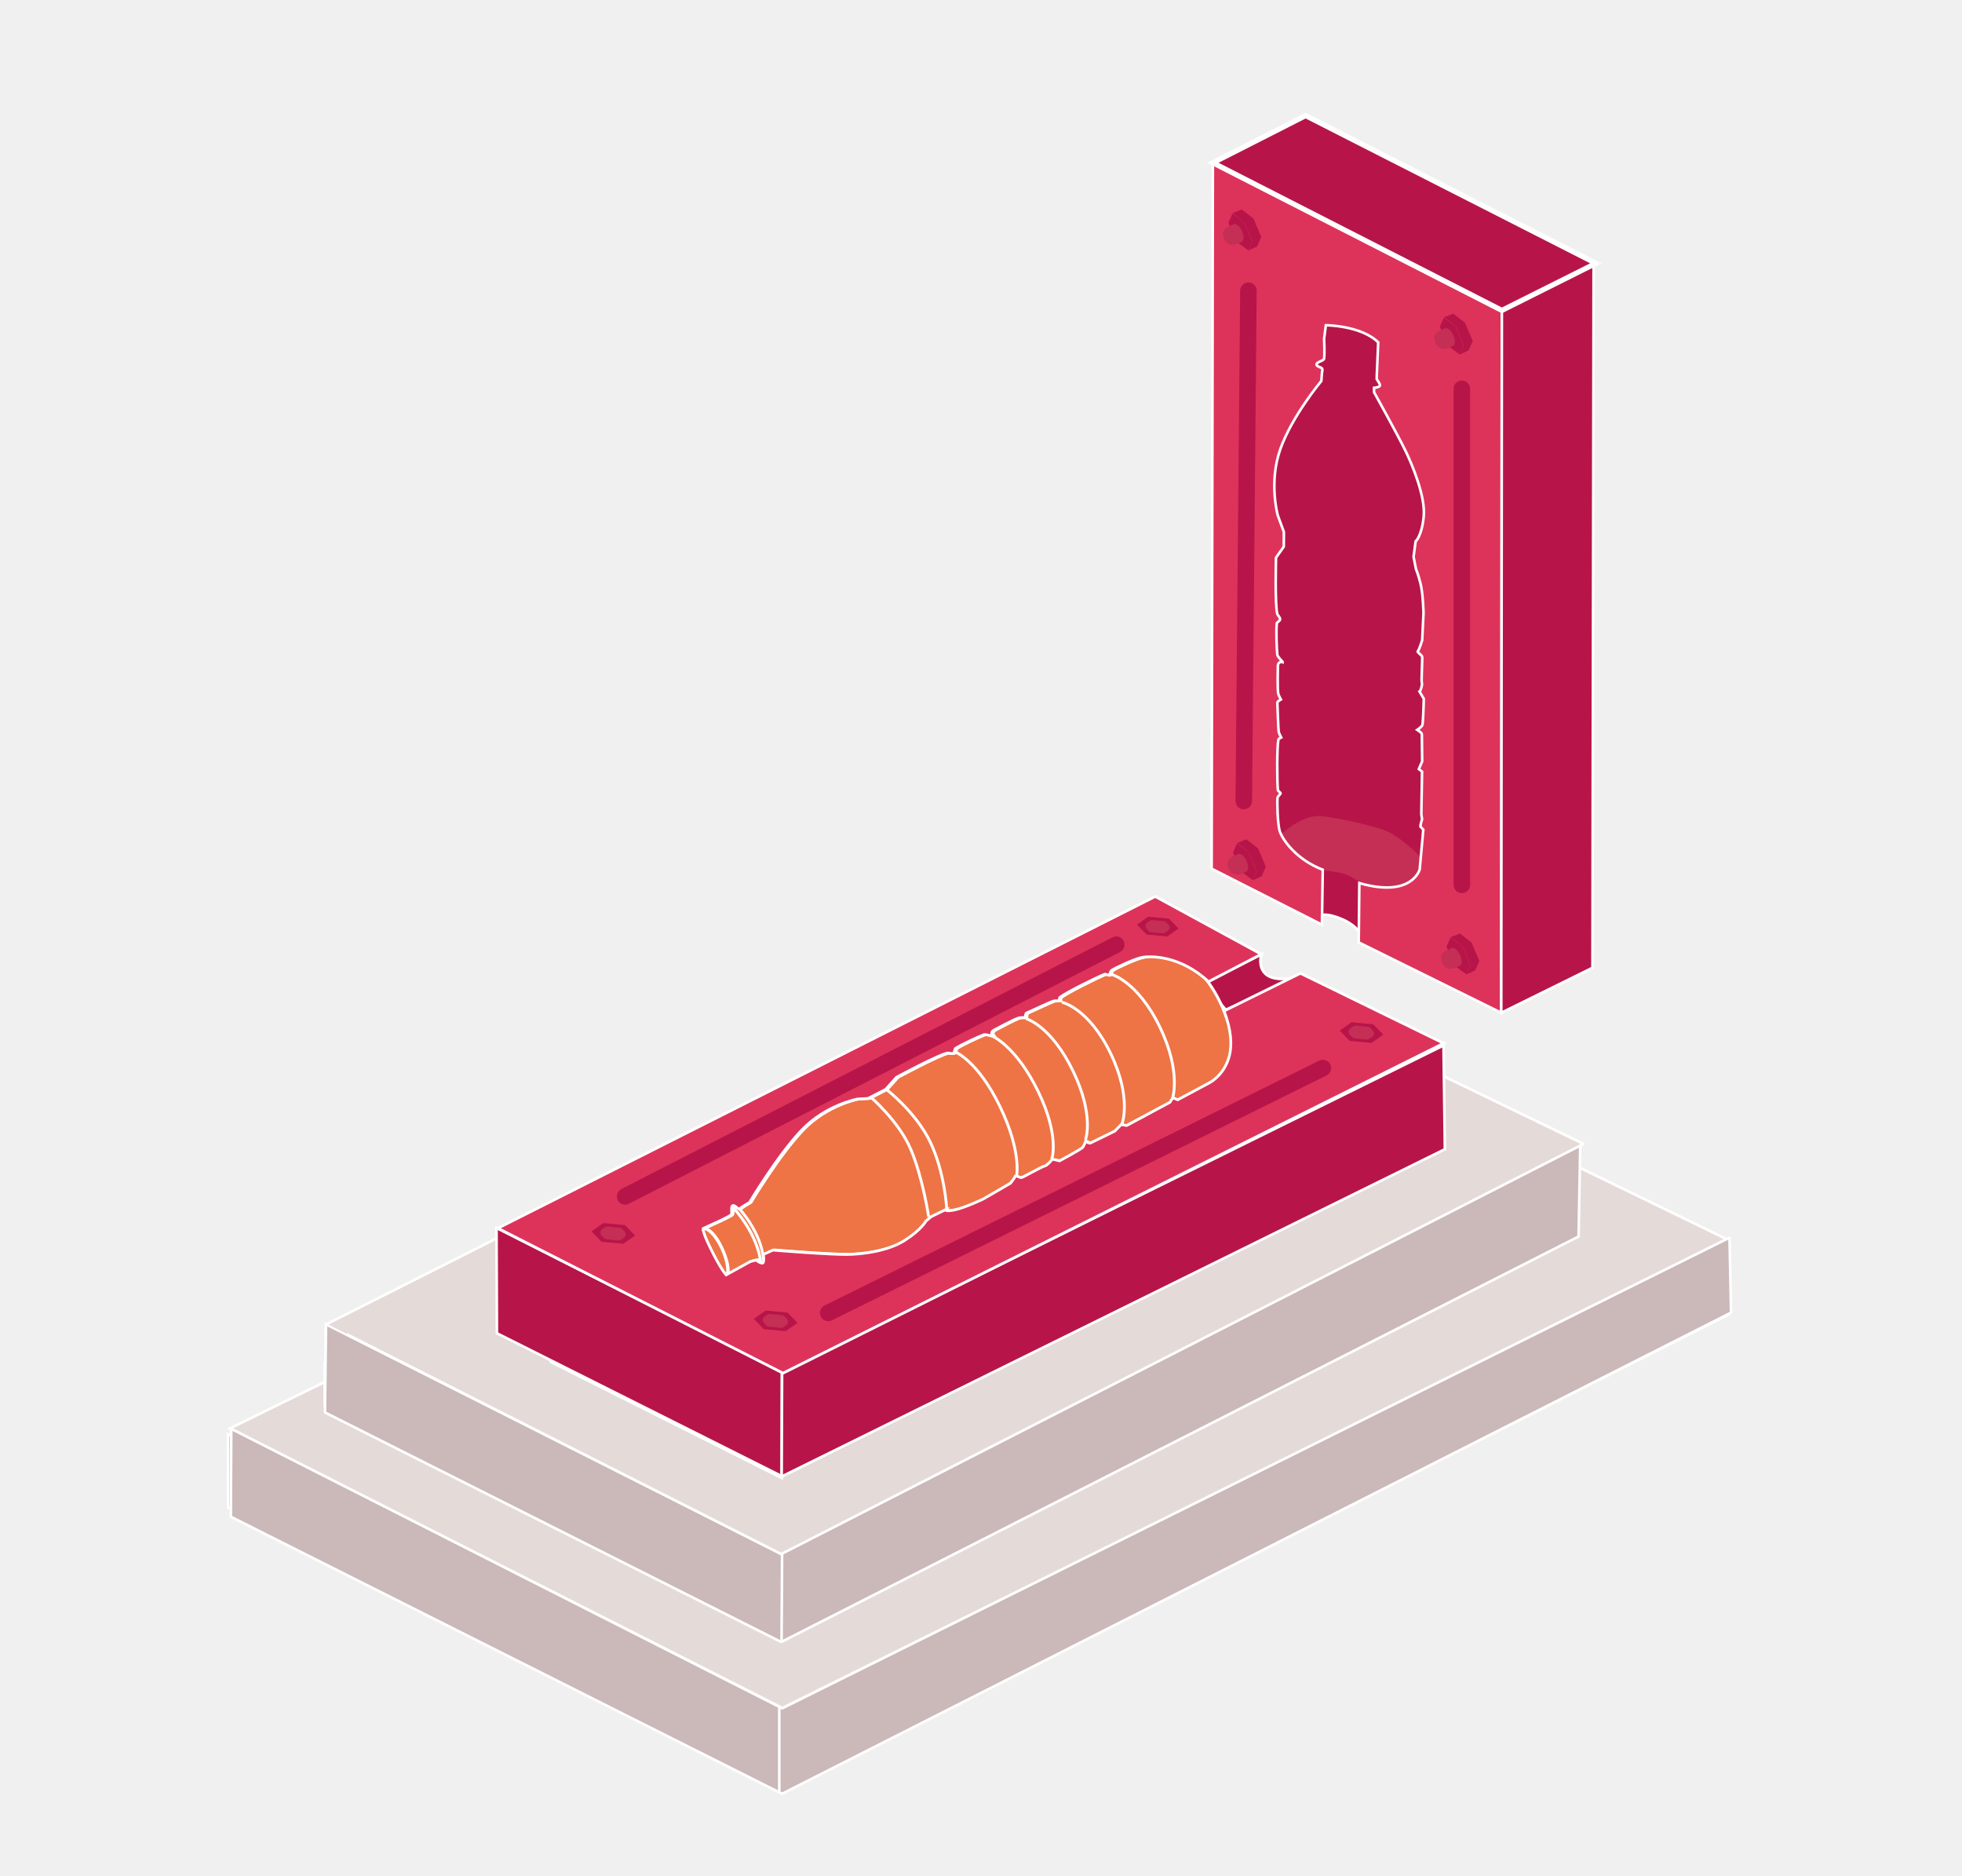
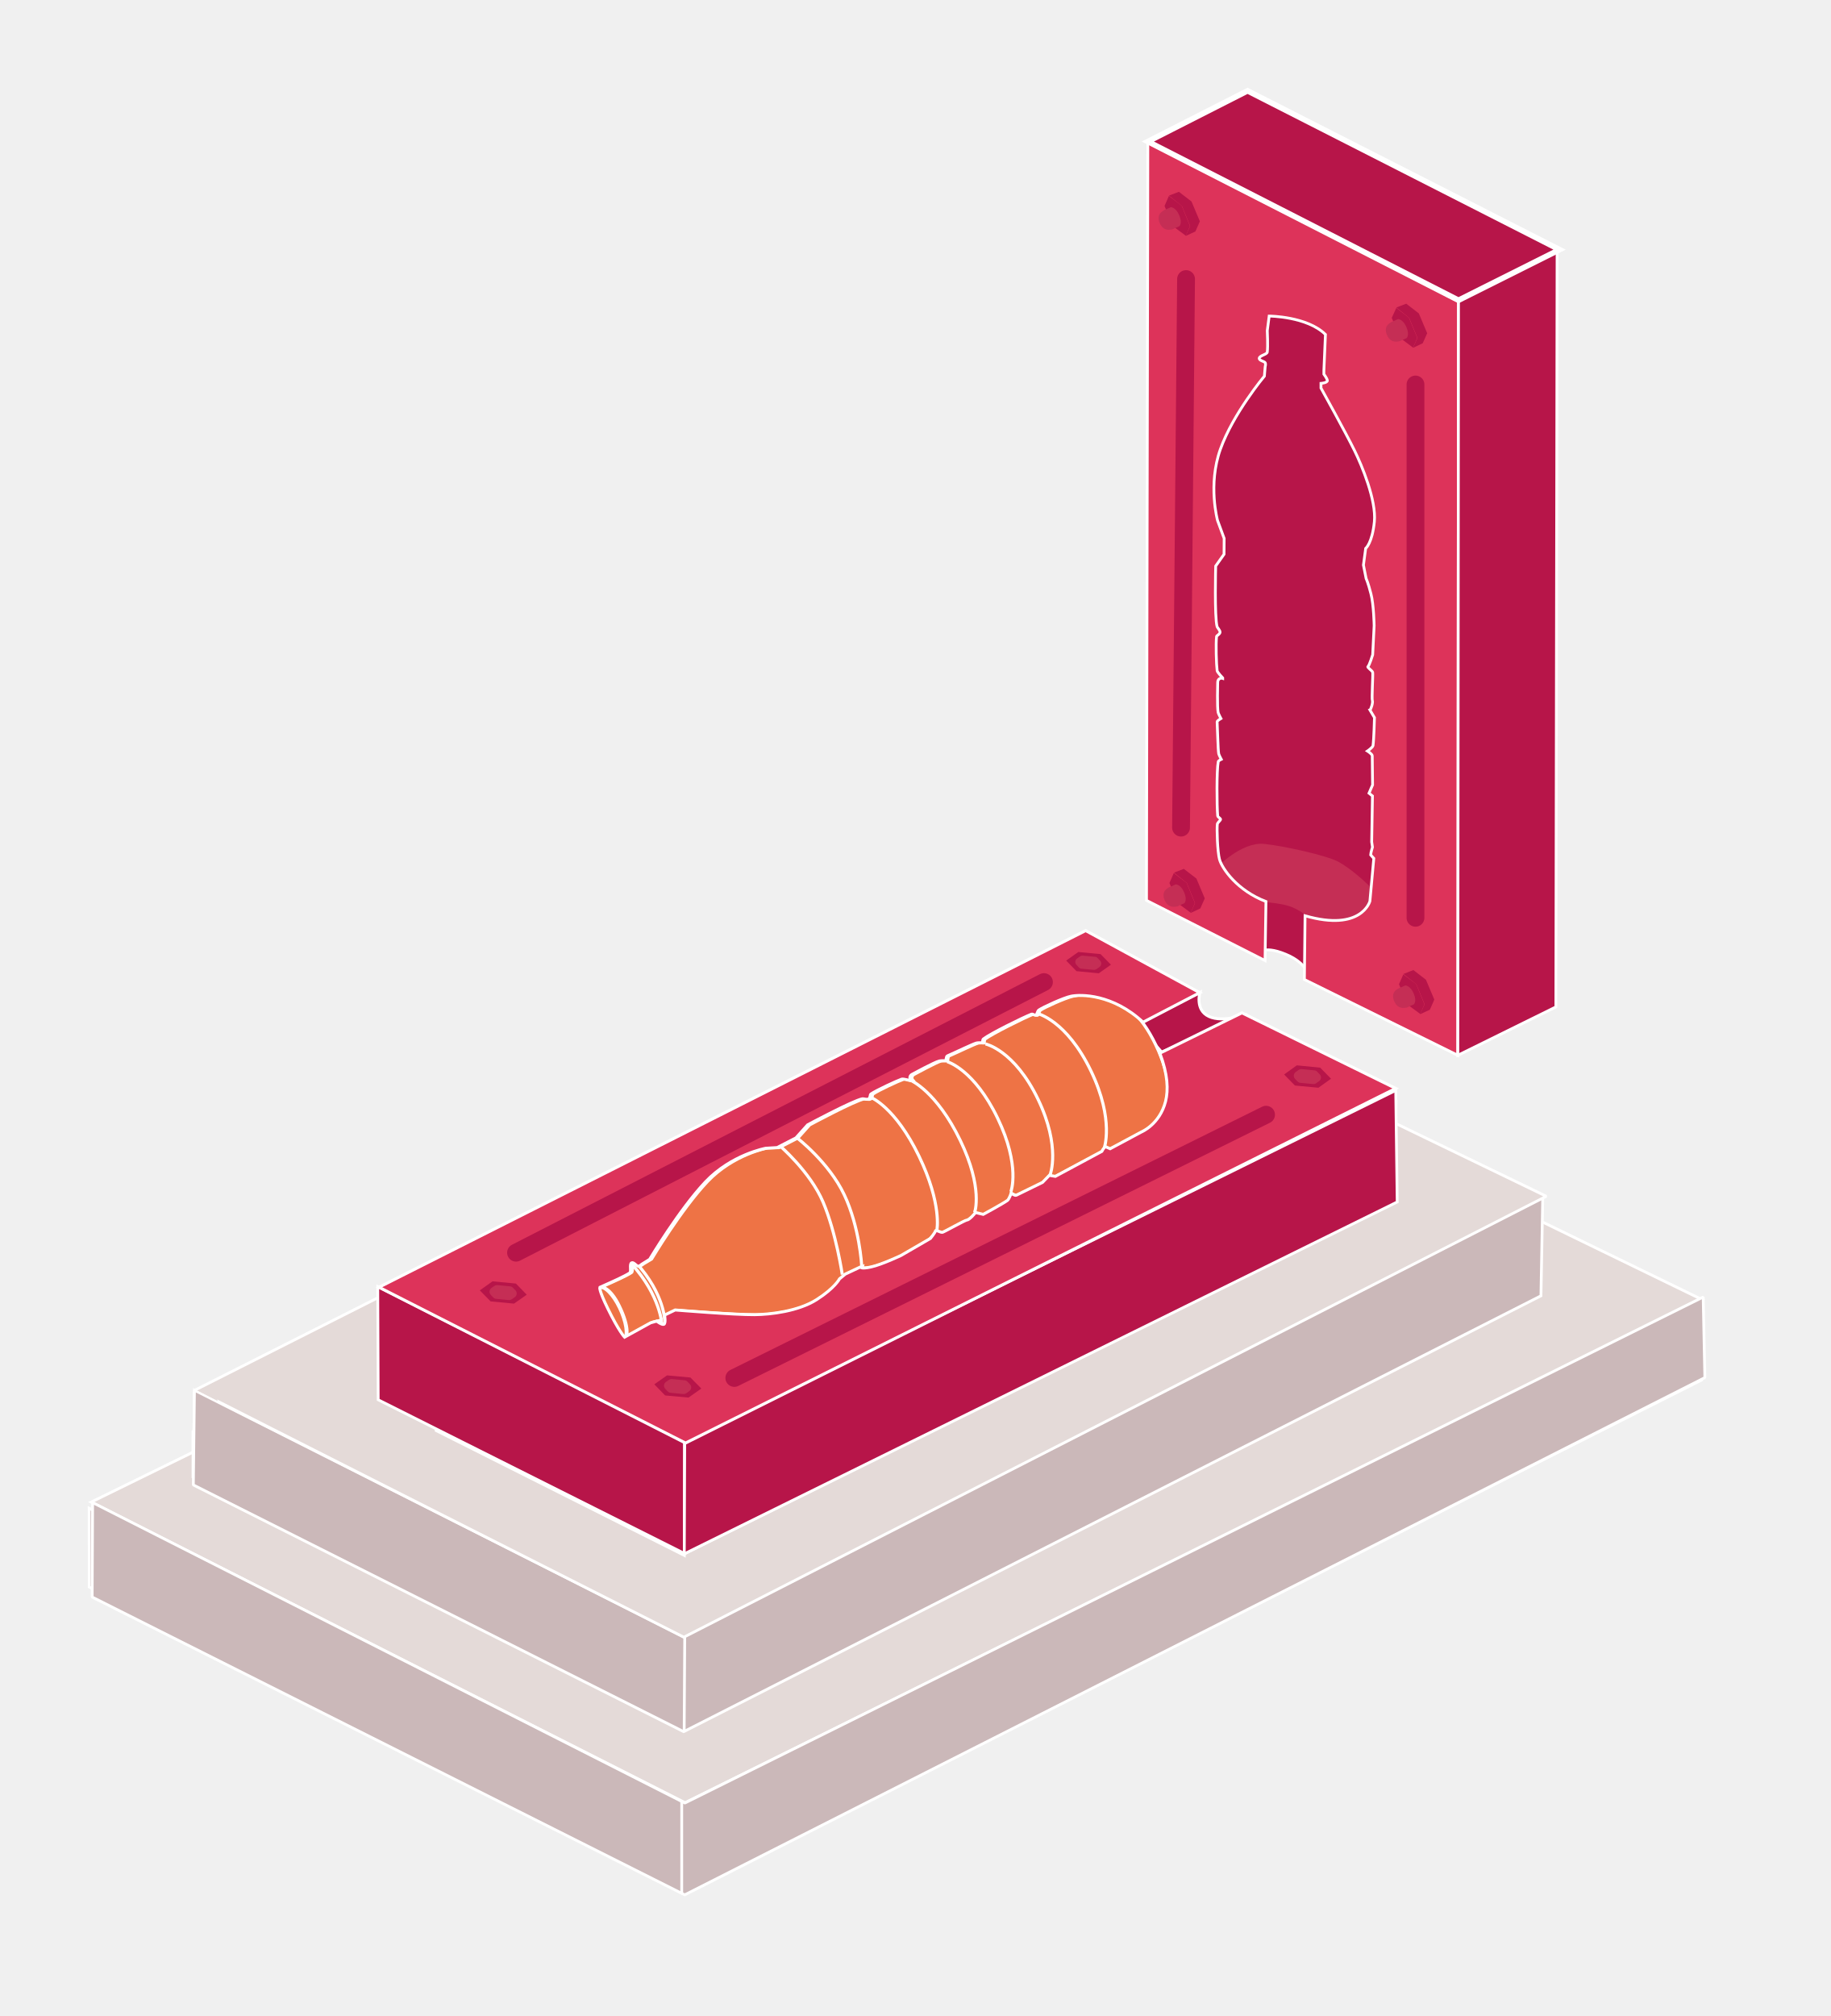
- <svg xmlns="http://www.w3.org/2000/svg" version="1.1" id="Layer_1" x="0px" y="0px" viewBox="0 0 189.28 180.89" style="enable-background:new 0 0 189.28 180.89;" xml:space="preserve">
+ <svg xmlns="http://www.w3.org/2000/svg" version="1.1" id="Layer_1" x="0px" y="0px" viewBox="0 0 164.28 180.89" style="enable-background:new 0 0 164.28 180.89;" xml:space="preserve">
  <style type="text/css">
- 	.st0{fill:#CBB8B9;stroke:#FFFFFF;stroke-width:0.25;stroke-miterlimit:10;}
- 	.st1{fill:#E4DAD8;stroke:#FFFFFF;stroke-width:0.25;stroke-miterlimit:10;}
- 	.st2{fill:#CBB8B9;stroke:#FFFFFF;stroke-width:0.25;stroke-linejoin:bevel;stroke-miterlimit:10;}
- 	.st3{fill:#E4DAD8;stroke:#FFFFFF;stroke-width:0.25;stroke-linejoin:bevel;stroke-miterlimit:10;}
- 	.st4{fill:#DD335A;stroke:#FFFFFF;stroke-width:0.25;stroke-miterlimit:10;}
- 	.st5{fill:#C52E55;stroke:#FFFFFF;stroke-width:0.25;stroke-miterlimit:10;}
- 	.st6{fill:#C52E55;stroke:#FFFFFF;stroke-width:0.276;stroke-miterlimit:10;}
- 	.st7{fill:none;stroke:#B71549;stroke-width:0.276;stroke-miterlimit:10;}
- 	.st8{fill:none;stroke:#B71549;stroke-width:0.276;stroke-linecap:round;stroke-miterlimit:10;}
- 	.st9{fill:#B71549;}
- 	.st10{fill:#B71549;stroke:#FFFFFF;stroke-width:0.25;stroke-miterlimit:10;}
- 	.st11{fill:#B71549;stroke:#FFFFFF;stroke-width:0.266;stroke-miterlimit:10;}
- 	.st12{fill:#EE7345;stroke:#FFFFFF;stroke-width:0.278;stroke-miterlimit:10;}
- 	.st13{fill:none;stroke:#FFFFFF;stroke-width:0.278;stroke-miterlimit:10;}
- 	.st14{fill:none;stroke:#FFFFFF;stroke-width:0.276;stroke-miterlimit:10;}
+ 	.st0{fill:none;stroke:#FFFFFF;stroke-width:0.25;stroke-miterlimit:10;}
+ 	.st1{fill:#CBB8B9;stroke:#FFFFFF;stroke-width:0.25;stroke-miterlimit:10;}
+ 	.st2{fill:#E4DAD8;stroke:#FFFFFF;stroke-width:0.25;stroke-miterlimit:10;}
+ 	.st3{fill:#CBB8B9;stroke:#FFFFFF;stroke-width:0.25;stroke-linejoin:bevel;stroke-miterlimit:10;}
+ 	.st4{fill:#E4DAD8;stroke:#FFFFFF;stroke-width:0.25;stroke-linejoin:bevel;stroke-miterlimit:10;}
+ 	.st5{fill:#DD335A;stroke:#FFFFFF;stroke-width:0.25;stroke-miterlimit:10;}
+ 	.st6{fill:#C52E55;stroke:#FFFFFF;stroke-width:0.25;stroke-miterlimit:10;}
+ 	.st7{fill:none;stroke:#FFFFFF;stroke-width:0.276;stroke-miterlimit:10;}
+ 	.st8{fill:none;stroke:#B71549;stroke-width:0.276;stroke-miterlimit:10;}
+ 	.st9{fill:none;stroke:#B71549;stroke-width:0.276;stroke-linecap:round;stroke-miterlimit:10;}
+ 	.st10{fill:#B71549;}
+ 	.st11{fill:#B71549;stroke:#FFFFFF;stroke-width:0.25;stroke-miterlimit:10;}
+ 	.st12{fill:#B71549;stroke:#FFFFFF;stroke-width:0.266;stroke-miterlimit:10;}
+ 	.st13{fill:#EE7345;stroke:#FFFFFF;stroke-width:0.278;stroke-miterlimit:10;}
+ 	.st14{fill:none;stroke:#FFFFFF;stroke-width:0.278;stroke-miterlimit:10;}
	.st15{fill:#EE7345;stroke:#FFFFFF;stroke-width:0.276;stroke-miterlimit:10;}
	.st16{fill:#DD335A;stroke:#FFFFFF;stroke-width:0.266;stroke-miterlimit:10;}
	.st17{fill:none;stroke:#B71549;stroke-width:1.598;stroke-linecap:round;stroke-miterlimit:10;}
	.st18{fill:#C52E55;}
	.st19{fill:#B71549;stroke:#FFFFFF;stroke-width:0.5;stroke-miterlimit:10;}
+ 	.st20{fill:none;stroke:#FFFFFF;stroke-width:0.25;stroke-linejoin:bevel;stroke-miterlimit:10;}
</style>
  <g>
-     <line class="st0" x1="80.01" y1="145.53" x2="80.01" y2="153.34" />
-     <line class="st0" x1="79.74" y1="145.39" x2="79.68" y2="153.51" />
+     <line class="st0" x1="66.01" y1="142.53" x2="66.01" y2="150.34" />
+     <line class="st0" x1="65.74" y1="142.39" x2="65.68" y2="150.51" />
    <g>
-       <polygon class="st0" points="31.32,135.53 75.6,157.99 150.74,120.15 150.9,111.43 109.03,92.29 31.33,131.45   " />
-       <polygon class="st0" points="31.35,136.24 31.45,127.74 75.69,149.4 75.51,157.98   " />
-       <polygon class="st0" points="22,138.34 22.01,145.4 75.86,172.56 166.7,126.83 166.56,119.6 75.79,164.76   " />
-       <polygon class="st1" points="75.48,164.75 166.75,119.61 112.78,93.38 22.18,137.78   " />
-       <polygon class="st0" points="31.32,135.53 75.45,158.34 152.29,119.27 152.45,110.55 109.03,92.29 31.33,131.45   " />
-       <polygon class="st2" points="31.35,136.24 31.45,127.74 75.45,149.93 75.4,158.4   " />
-       <polygon class="st2" points="22.31,137.82 22.27,146.3 75.45,173.02 167,126.61 166.85,119.38 75.46,164.78   " />
-       <path class="st3" d="M31.54,127.71c-0.01,0.03,43.83,22.19,43.83,22.19l77.4-39.56l-44.35-21.44L31.54,127.71z" />
+       <polygon class="st1" points="17.32,132.53 61.6,154.99 136.74,117.15 136.91,108.43 95.03,89.29 17.33,128.45   " />
+       <polygon class="st1" points="17.35,133.24 17.45,124.74 61.69,146.4 61.51,154.98   " />
+       <polygon class="st1" points="8,135.33 8.01,142.4 61.86,169.55 152.7,123.83 152.57,116.6 61.79,161.76   " />
+       <polygon class="st2" points="61.48,161.75 152.75,116.61 98.78,90.37 8.18,134.78   " />
+       <polygon class="st1" points="17.32,132.53 61.45,155.33 138.29,116.27 138.45,107.55 95.03,89.29 17.33,128.45   " />
+       <polygon class="st3" points="17.35,133.24 17.45,124.74 61.45,146.92 61.4,155.4   " />
+       <polygon class="st3" points="8.31,134.82 8.27,143.3 61.45,170.02 153,123.61 152.85,116.38 61.46,161.78   " />
+       <path class="st4" d="M17.54,124.71c-0.01,0.03,43.83,22.19,43.83,22.19l77.4-39.56L94.42,85.89L17.54,124.71z" />
      <g>
-         <polygon class="st4" points="53.14,131.37 75.41,142.56 75.43,132.33 52.72,121.23    " />
-         <polygon class="st5" points="75.44,142.41 138.93,110.84 139.29,101.9 75.47,132.36    " />
-         <line class="st6" x1="52.72" y1="121.18" x2="115.27" y2="89.29" />
-         <line class="st7" x1="76.52" y1="129.64" x2="132.75" y2="103.19" />
-         <path class="st8" d="M59.47,120.25c-0.37-0.69,54.64-28.98,54.64-28.98" />
+         <polygon class="st5" points="39.14,128.36 61.41,139.56 61.43,129.33 38.72,118.22    " />
+         <polygon class="st6" points="61.44,139.41 124.93,107.84 125.29,98.9 61.47,129.36    " />
+         <line class="st7" x1="38.72" y1="118.18" x2="101.27" y2="86.29" />
+         <line class="st8" x1="62.52" y1="126.63" x2="118.75" y2="100.19" />
+         <path class="st9" d="M45.47,117.25c-0.37-0.69,54.64-28.98,54.64-28.98" />
        <g>
-           <polygon class="st9" points="74.89,129.71 76.02,128.9 75.05,127.9 72.95,127.71 71.81,128.51 72.78,129.51     " />
-           <path class="st9" d="M74.68,129.31l0.27-0.19c0.2-0.14,0.23-0.43,0.06-0.61l-0.23-0.24c-0.07-0.07-0.15-0.11-0.25-0.12      l-1.14-0.11c-0.09-0.01-0.19,0.02-0.27,0.07l-0.27,0.19c-0.2,0.14-0.23,0.43-0.06,0.61l0.23,0.24c0.07,0.07,0.15,0.11,0.25,0.12      l1.14,0.11C74.51,129.39,74.6,129.37,74.68,129.31z" />
+           <polygon class="st10" points="60.89,126.71 62.02,125.9 61.05,124.89 58.95,124.71 57.81,125.51 58.78,126.51     " />
+           <path class="st10" d="M60.68,126.31l0.27-0.19c0.2-0.14,0.23-0.43,0.06-0.61l-0.23-0.24c-0.07-0.07-0.15-0.11-0.25-0.12      l-1.14-0.11c-0.09-0.01-0.19,0.02-0.27,0.07l-0.27,0.19c-0.2,0.15-0.23,0.43-0.06,0.61l0.23,0.24c0.07,0.07,0.15,0.11,0.25,0.12      l1.14,0.11C60.51,126.39,60.6,126.37,60.68,126.31z" />
        </g>
        <g>
-           <polygon class="st9" points="132.5,101.85 133.63,101.05 132.66,100.05 130.56,99.85 129.42,100.66 130.39,101.66     " />
-           <path class="st9" d="M132.29,101.46l0.27-0.19c0.2-0.14,0.23-0.43,0.06-0.61l-0.23-0.24c-0.07-0.07-0.15-0.11-0.25-0.12      l-1.14-0.11c-0.09-0.01-0.19,0.02-0.27,0.07l-0.27,0.19c-0.2,0.14-0.23,0.43-0.06,0.61l0.23,0.24c0.07,0.07,0.15,0.11,0.25,0.12      l1.14,0.11C132.12,101.54,132.21,101.51,132.29,101.46z" />
+           <polygon class="st10" points="118.5,98.85 119.63,98.05 118.66,97.04 116.56,96.85 115.42,97.66 116.39,98.66     " />
+           <path class="st10" d="M118.29,98.46l0.27-0.19c0.2-0.14,0.23-0.43,0.06-0.61l-0.23-0.24c-0.07-0.07-0.14-0.11-0.25-0.12      l-1.14-0.11c-0.09-0.01-0.19,0.02-0.27,0.07l-0.27,0.19c-0.2,0.15-0.23,0.43-0.06,0.61l0.23,0.24c0.07,0.07,0.14,0.11,0.25,0.12      l1.14,0.11C118.12,98.54,118.21,98.5,118.29,98.46z" />
        </g>
        <g>
-           <polygon class="st9" points="64.76,121.61 65.85,120.84 64.92,119.89 62.92,119.71 61.83,120.47 62.76,121.43     " />
-           <path class="st9" d="M64.57,121.23l0.26-0.18c0.19-0.14,0.22-0.41,0.05-0.58l-0.22-0.23c-0.06-0.07-0.15-0.11-0.24-0.11      l-1.09-0.1c-0.09-0.01-0.18,0.02-0.25,0.07l-0.26,0.18c-0.19,0.14-0.22,0.41-0.05,0.58l0.22,0.23c0.06,0.07,0.15,0.11,0.24,0.11      l1.09,0.1C64.4,121.31,64.49,121.29,64.57,121.23z" />
+           <polygon class="st10" points="50.76,118.61 51.85,117.84 50.92,116.89 48.92,116.71 47.83,117.47 48.76,118.43     " />
+           <path class="st10" d="M50.57,118.22l0.26-0.18c0.19-0.14,0.22-0.41,0.05-0.58l-0.22-0.23c-0.06-0.07-0.15-0.11-0.24-0.11      l-1.09-0.1c-0.09-0.01-0.18,0.02-0.25,0.07l-0.26,0.18c-0.19,0.15-0.22,0.41-0.05,0.58l0.22,0.23c0.06,0.07,0.15,0.11,0.24,0.11      l1.09,0.1C50.4,118.31,50.49,118.29,50.57,118.22z" />
        </g>
-         <polygon class="st10" points="47.94,128.6 75.41,142.38 75.43,132.33 47.9,118.44    " />
-         <polygon class="st10" points="75.41,142.42 139.39,110.85 139.26,100.84 75.45,132.37    " />
-         <path class="st11" d="M116.06,94.88l5.63-2.84c0,0-0.47,1.57,0.8,2.16c1.27,0.59,3.45-0.19,3.45-0.19l-7.68,3.4L116.06,94.88z" />
+         <polygon class="st11" points="33.94,125.6 61.41,139.38 61.43,129.33 33.9,115.44    " />
+         <polygon class="st11" points="61.41,139.42 125.39,107.85 125.26,97.84 61.45,129.37    " />
+         <path class="st12" d="M102.06,91.88l5.63-2.84c0,0-0.47,1.57,0.8,2.16c1.27,0.59,3.45-0.19,3.45-0.19l-7.69,3.4L102.06,91.88z" />
        <g>
-           <path class="st12" d="M73.7,121.83c0.2-0.07,0.07-0.83,0.07-0.83l0.95-0.43c0,0,5.34,0.44,7.13,0.42      c1.43-0.02,3.94-0.32,5.57-1.35c1.63-1.04,2.05-1.86,2.05-1.86l0.52-0.44l1.38-0.67c0,0-0.07,0.23,0.92,0.01      c0.99-0.22,2.69-1.03,2.69-1.03l2.27-1.29c0,0,0.73-0.7,0.75-0.85s0.5,0.18,0.66,0.14c0.17-0.04,2.06-1.16,2.25-1.17      s0.66-0.48,0.66-0.57l0.8,0.06c0,0,1.73-0.93,2.18-1.25c0.14-0.1,0.22-0.67,0.22-0.67s0.44,0.27,0.58,0.2l2.35-1.15l0.51-0.62      l0.36,0.16l3.64-1.92l0.45-0.15c0,0,0.39-0.38,0.55-0.46l0.4,0.11l3.08-1.77c0.11-0.07,4.03-1.5,1.04-7.73      c-2.72-5.68-6.46-4.56-7.45-4.36c-0.67,0.14-2.55,1-2.9,1.25c-0.1,0.07-0.17,0.41-0.25,0.45c-0.09,0.04-0.3-0.13-0.4-0.09      c-0.81,0.32-3.7,1.76-4.32,2.23c-0.07,0.05-0.07,0.34-0.07,0.34s-0.42-0.01-0.55,0.02c-0.4,0.12-1.77,0.79-2.62,1.16      c-0.09,0.04-0.12,0.44-0.12,0.44s-0.45-0.01-0.59,0.02c-0.44,0.11-2.41,1.18-2.41,1.18c-0.07,0.03-0.08,0.05-0.13,0.09      c-0.14,0.13-0.13,0.35,0,0.48l-0.04,0.02c0,0-0.66-0.21-0.8-0.15c-0.51,0.18-2.22,0.97-2.77,1.34      c-0.05,0.04-0.04,0.35-0.19,0.44c-0.16,0.1-0.47-0.02-0.56-0.01c-0.87,0.16-4.92,2.34-4.92,2.34l-1.05,1.17l-1.69,0.87      L82.87,106c0,0-3.06,0.55-5.4,3.01c-2.34,2.46-5.02,6.96-5.02,6.96l-0.72,0.44c0,0-0.21,0.19-0.34,0.17      c-0.14-0.02-0.41-0.4-0.58-0.29c-0.21,0.14,0.02,0.77-0.16,0.9c-0.43,0.29-1.72,0.86-1.72,0.86l-0.96,0.44      c0,0,0.76,0.02,1.58,1.69c1,2.05,0.64,2.78,0.64,2.78l2.34-1.29l0.54-0.14C73.06,121.54,73.52,121.89,73.7,121.83z" />
-           <path class="st13" d="M73.4,121.81c0,0-0.14-2.53-2.69-5.36" />
-           <path class="st14" d="M71.1,116.32c2.56,2.83,2.56,5.23,2.56,5.23" />
-           <path class="st12" d="M70,123.08c-0.41,0.2-1.31-0.83-1.88-2.02c-0.57-1.19-0.71-2.31-0.3-2.51s1.21,0.6,1.78,1.79      C70.17,121.53,70.41,122.88,70,123.08z" />
-           <path class="st15" d="M68.97,120.61" />
-           <path class="st15" d="M80.05,106.17" />
-           <path class="st14" d="M98.08,113.37c0,0,0.47-2.33-1.6-6.62c-2.14-4.43-4.32-5.28-4.32-5.28" />
-           <path class="st14" d="M101.47,111.79c0,0,0.78-2.17-1.29-6.46c-2.13-4.42-4.46-5.4-4.46-5.4" />
-           <path class="st14" d="M108.24,108.42c0,0,0.98-2.49-1.08-6.78c-2.13-4.43-4.72-4.97-4.72-4.97" />
-           <path class="st14" d="M104.72,109.93c0,0,0.88-2.29-1.18-6.58c-2.13-4.43-4.54-5.09-4.54-5.09" />
-           <path class="st14" d="M113.08,106.08c0,0,0.96-2.55-1.17-6.98c-2.2-4.57-4.81-5.16-4.81-5.16" />
-           <path class="st14" d="M89.59,117.37c0,0-0.55-3.74-1.72-6.5c-1.17-2.76-3.94-5.11-3.94-5.11" />
-           <path class="st14" d="M91.33,116.54c0,0-0.19-3.45-1.57-6.35c-1.38-2.91-4.24-5.1-4.24-5.1" />
+           <path class="st13" d="M59.7,118.83c0.2-0.07,0.07-0.83,0.07-0.83l0.95-0.43c0,0,5.34,0.43,7.13,0.42      c1.43-0.02,3.94-0.32,5.57-1.35c1.63-1.04,2.05-1.86,2.05-1.86l0.52-0.43l1.38-0.67c0,0-0.07,0.23,0.92,0.01      s2.69-1.03,2.69-1.03l2.27-1.29c0,0,0.72-0.7,0.75-0.85c0.02-0.14,0.5,0.18,0.66,0.15c0.17-0.04,2.06-1.16,2.25-1.17      c0.19-0.01,0.66-0.48,0.66-0.57l0.8,0.06c0,0,1.73-0.93,2.17-1.25c0.14-0.1,0.22-0.67,0.22-0.67s0.43,0.27,0.58,0.2l2.35-1.15      l0.51-0.62l0.36,0.16l3.64-1.92l0.45-0.14c0,0,0.39-0.38,0.55-0.46l0.4,0.11l3.08-1.77c0.11-0.07,4.03-1.5,1.04-7.73      c-2.72-5.68-6.46-4.56-7.45-4.36c-0.67,0.15-2.55,1-2.9,1.25c-0.1,0.07-0.17,0.41-0.25,0.45c-0.09,0.04-0.3-0.13-0.4-0.09      c-0.81,0.32-3.7,1.76-4.32,2.23c-0.07,0.05-0.07,0.34-0.07,0.34s-0.42-0.01-0.55,0.02c-0.4,0.12-1.77,0.79-2.62,1.16      c-0.09,0.04-0.12,0.43-0.12,0.43s-0.45-0.01-0.59,0.02c-0.41,0.11-2.38,1.18-2.38,1.18c-0.07,0.03-0.08,0.05-0.13,0.09      c-0.14,0.13-0.13,0.35,0,0.48l-0.04,0.02c0,0-0.66-0.21-0.8-0.14c-0.51,0.18-2.22,0.97-2.77,1.34      c-0.05,0.04-0.04,0.35-0.19,0.43c-0.16,0.1-0.47-0.02-0.56-0.01c-0.87,0.16-4.92,2.34-4.92,2.34l-1.05,1.17l-1.69,0.87      L68.89,103c0,0-3.06,0.55-5.4,3.01c-2.34,2.46-5.02,6.96-5.02,6.96l-0.72,0.43c0,0-0.21,0.19-0.34,0.17      c-0.15-0.02-0.41-0.4-0.58-0.29c-0.21,0.14,0.02,0.77-0.16,0.9c-0.43,0.29-1.72,0.86-1.72,0.86l-0.96,0.43      c0,0,0.76,0.02,1.58,1.69c1,2.05,0.64,2.78,0.64,2.78l2.34-1.29l0.54-0.14C59.06,118.54,59.52,118.89,59.7,118.83z" />
+           <path class="st14" d="M59.4,118.8c0,0-0.14-2.53-2.69-5.36" />
+           <path class="st7" d="M57.1,113.32c2.56,2.83,2.56,5.23,2.56,5.23" />
+           <path class="st13" d="M55.99,120.08c-0.41,0.2-1.3-0.83-1.88-2.02c-0.57-1.19-0.71-2.31-0.3-2.51c0.41-0.2,1.21,0.6,1.78,1.79      C56.17,118.53,56.41,119.88,55.99,120.08z" />
+           <path class="st15" d="M54.97,117.61" />
+           <path class="st15" d="M66.05,103.17" />
+           <path class="st7" d="M84.08,110.37c0,0,0.47-2.33-1.6-6.62c-2.14-4.43-4.32-5.28-4.32-5.28" />
+           <path class="st7" d="M87.47,108.79c0,0,0.78-2.18-1.29-6.46c-2.13-4.42-4.46-5.4-4.46-5.4" />
+           <path class="st7" d="M94.24,105.42c0,0,0.98-2.49-1.08-6.78c-2.13-4.43-4.72-4.97-4.72-4.97" />
+           <path class="st7" d="M90.72,106.93c0,0,0.88-2.29-1.18-6.58c-2.13-4.43-4.54-5.09-4.54-5.09" />
+           <path class="st7" d="M99.08,103.08c0,0,0.96-2.55-1.17-6.98c-2.2-4.57-4.81-5.16-4.81-5.16" />
+           <path class="st7" d="M75.59,114.37c0,0-0.55-3.74-1.72-6.5c-1.17-2.76-3.94-5.11-3.94-5.11" />
+           <path class="st7" d="M77.33,113.54c0,0-0.19-3.45-1.57-6.35c-1.38-2.91-4.24-5.1-4.24-5.1" />
        </g>
-         <path class="st16" d="M125.46,93.88l-7.37,3.63c0.72,1.9,0.77,3.3,0.51,4.33c-0.53,2.07-2.18,2.74-2.18,2.74l-2.8,1.5l-0.42-0.18     c-0.16,0.08-0.33,0.42-0.33,0.42l-4.17,2.24l-0.54-0.09l-0.61,0.63l-2.35,1.15c-0.14,0.07-0.46-0.18-0.46-0.18     s-0.19,0.54-0.34,0.65c-0.45,0.32-2.18,1.25-2.18,1.25l-0.72-0.17c0.01,0.09-0.55,0.67-0.74,0.68c-0.19,0.01-2.03,1.06-2.2,1.1     c-0.17,0.04-0.62-0.27-0.63-0.12c-0.02,0.15-0.45,0.67-0.45,0.67l-2.64,1.53c0,0-1.7,0.81-2.69,1.03     c-0.99,0.22-0.93-0.01-0.93-0.01l-1.38,0.67l-0.52,0.44c0,0-0.42,0.82-2.05,1.86c-1.63,1.04-4.13,1.34-5.57,1.35     c-1.78,0.02-7.13-0.42-7.13-0.42L73.64,121c0,0,0.13,0.76-0.07,0.83c-0.18,0.06-0.64-0.29-0.64-0.29l-0.54,0.14l-2.34,1.29     c0,0-0.51-0.53-1.51-2.58c-0.82-1.67-0.71-1.89-0.71-1.89l0.96-0.44c0,0,1.29-0.57,1.72-0.86c0.18-0.12-0.04-0.76,0.16-0.9     c0.17-0.12,0.44,0.26,0.58,0.29c0.14,0.02,0.34-0.17,0.34-0.17l0.72-0.44c0,0,2.68-4.5,5.02-6.96c2.34-2.46,5.4-3.01,5.4-3.01     l1.02-0.06l1.69-0.87l1.05-1.17c0,0,4.05-2.18,4.92-2.34c0.09-0.02,0.41,0.11,0.56,0.01c0.15-0.09,0.13-0.4,0.19-0.44     c0.56-0.37,2.27-1.16,2.77-1.34c0.14-0.05,0.8,0.15,0.8,0.15l0.04-0.02c-0.13-0.13-0.14-0.36,0-0.48     c0.04-0.04,0.06-0.06,0.13-0.09c0,0,1.97-1.07,2.41-1.18c0.14-0.04,0.59-0.02,0.59-0.02s0.03-0.4,0.12-0.44     c0.85-0.37,2.22-1.04,2.62-1.16c0.13-0.04,0.55-0.02,0.55-0.02s0-0.29,0.07-0.34c0.62-0.48,3.51-1.91,4.32-2.23     c0.1-0.04,0.31,0.13,0.4,0.09c0.08-0.03,0.15-0.37,0.25-0.45c0.35-0.25,2.24-1.12,2.9-1.25c0.87-0.18,3.75-0.2,6.46,2.33     l5.09-2.65l-10.23-5.57l-63.42,32l27.51,13.98l63.74-31.82L125.46,93.88z" />
-         <line class="st17" x1="79.9" y1="126.64" x2="127.62" y2="103.02" />
-         <line class="st17" x1="60.31" y1="115.4" x2="107.69" y2="91.12" />
+         <path class="st16" d="M111.46,90.88l-7.37,3.62c0.72,1.9,0.77,3.3,0.51,4.33c-0.53,2.07-2.17,2.74-2.17,2.74l-2.8,1.5l-0.42-0.18     c-0.16,0.08-0.33,0.42-0.33,0.42l-4.17,2.24l-0.54-0.09l-0.61,0.63l-2.35,1.15c-0.14,0.07-0.46-0.18-0.46-0.18     s-0.19,0.54-0.34,0.65c-0.45,0.32-2.17,1.25-2.17,1.25l-0.72-0.17c0.01,0.09-0.55,0.67-0.74,0.68c-0.19,0.01-2.03,1.06-2.2,1.1     s-0.62-0.27-0.63-0.12c-0.02,0.14-0.45,0.67-0.45,0.67l-2.64,1.53c0,0-1.7,0.81-2.69,1.03s-0.93-0.01-0.93-0.01l-1.38,0.65     l-0.52,0.43c0,0-0.42,0.82-2.05,1.86c-1.63,1.04-4.13,1.34-5.57,1.35c-1.78,0.02-7.13-0.42-7.13-0.42L59.64,118     c0,0,0.13,0.76-0.07,0.83c-0.18,0.06-0.64-0.29-0.64-0.29l-0.54,0.15l-2.34,1.29c0,0-0.51-0.53-1.51-2.58     c-0.82-1.67-0.71-1.89-0.71-1.89l0.96-0.43c0,0,1.29-0.57,1.72-0.86c0.18-0.12-0.04-0.76,0.16-0.9c0.17-0.12,0.43,0.26,0.58,0.29     c0.15,0.02,0.34-0.17,0.34-0.17L58.3,113c0,0,2.68-4.49,5.02-6.96c2.34-2.46,5.4-3.01,5.4-3.01l1.02-0.06l1.69-0.87l1.05-1.17     c0,0,4.05-2.17,4.92-2.34c0.09-0.02,0.41,0.11,0.56,0.01c0.15-0.09,0.13-0.4,0.19-0.43c0.56-0.37,2.27-1.16,2.77-1.34     c0.14-0.05,0.8,0.14,0.8,0.14l0.04-0.02c-0.13-0.13-0.14-0.36,0-0.48c0.04-0.04,0.06-0.06,0.13-0.09c0,0,1.97-1.07,2.41-1.18     c0.14-0.04,0.59-0.02,0.59-0.02s0.03-0.4,0.12-0.43c0.85-0.37,2.22-1.04,2.62-1.16c0.13-0.04,0.55-0.02,0.55-0.02     s0-0.29,0.07-0.34c0.62-0.48,3.51-1.91,4.32-2.23c0.1-0.04,0.31,0.13,0.4,0.09c0.08-0.03,0.14-0.37,0.25-0.45     c0.35-0.25,2.24-1.12,2.9-1.25c0.87-0.18,3.75-0.2,6.46,2.33l5.09-2.65L97.43,83.5l-63.42,32l27.51,13.98l63.74-31.82     L111.46,90.88z" />
+         <line class="st17" x1="65.9" y1="123.64" x2="113.62" y2="100.02" />
+         <line class="st17" x1="46.31" y1="112.4" x2="93.69" y2="88.12" />
        <g>
-           <polygon class="st9" points="112.61,90.33 113.7,89.56 112.77,88.61 110.77,88.42 109.68,89.19 110.61,90.14     " />
-           <path class="st18" d="M112.41,89.95l0.26-0.18c0.19-0.14,0.22-0.41,0.05-0.58l-0.22-0.23c-0.06-0.07-0.15-0.11-0.24-0.11      l-1.09-0.1c-0.09-0.01-0.18,0.02-0.25,0.07L110.66,89c-0.19,0.14-0.22,0.41-0.05,0.58l0.22,0.23c0.06,0.07,0.15,0.11,0.24,0.11      l1.09,0.1C112.25,90.03,112.34,90,112.41,89.95z" />
+           <polygon class="st10" points="98.61,87.33 99.7,86.56 98.77,85.61 96.77,85.42 95.68,86.19 96.61,87.14     " />
+           <path class="st18" d="M98.41,86.95l0.26-0.18c0.19-0.15,0.22-0.41,0.05-0.58l-0.22-0.23c-0.06-0.07-0.14-0.11-0.24-0.11      l-1.09-0.1c-0.09-0.01-0.18,0.02-0.25,0.07l-0.26,0.18c-0.19,0.14-0.22,0.41-0.05,0.58l0.22,0.23c0.06,0.07,0.14,0.11,0.24,0.11      l1.09,0.1C98.25,87.03,98.33,87,98.41,86.95z" />
        </g>
        <g>
-           <polygon class="st9" points="132.32,100.6 133.45,99.79 132.48,98.8 130.38,98.6 129.24,99.41 130.21,100.4     " />
-           <path class="st18" d="M132.11,100.2l0.27-0.19c0.2-0.14,0.23-0.43,0.06-0.61l-0.23-0.24c-0.07-0.07-0.15-0.11-0.25-0.12      l-1.14-0.11c-0.09-0.01-0.19,0.02-0.27,0.07l-0.27,0.19c-0.2,0.14-0.23,0.43-0.06,0.61l0.23,0.24c0.07,0.07,0.15,0.11,0.25,0.12      l1.14,0.11C131.93,100.28,132.03,100.26,132.11,100.2z" />
+           <polygon class="st10" points="118.32,97.6 119.45,96.79 118.48,95.8 116.38,95.59 115.24,96.41 116.21,97.4     " />
+           <path class="st18" d="M118.11,97.2l0.27-0.19c0.2-0.14,0.23-0.43,0.06-0.61l-0.23-0.24c-0.07-0.07-0.14-0.11-0.25-0.12      l-1.14-0.11c-0.09-0.01-0.19,0.02-0.27,0.07l-0.27,0.19c-0.2,0.15-0.23,0.43-0.06,0.61l0.23,0.24c0.07,0.07,0.15,0.11,0.25,0.12      l1.14,0.11C117.93,97.28,118.03,97.26,118.11,97.2z" />
        </g>
        <g>
-           <polygon class="st9" points="75.8,128.4 76.94,127.6 75.96,126.6 73.86,126.41 72.72,127.21 73.69,128.21     " />
-           <path class="st18" d="M75.59,128.01l0.27-0.19c0.2-0.14,0.23-0.43,0.06-0.61l-0.23-0.24c-0.07-0.07-0.15-0.11-0.25-0.12      l-1.14-0.11c-0.09-0.01-0.19,0.02-0.27,0.07l-0.27,0.19c-0.2,0.14-0.23,0.43-0.06,0.61l0.23,0.24c0.07,0.07,0.15,0.11,0.25,0.12      l1.14,0.11C75.42,128.09,75.51,128.06,75.59,128.01z" />
+           <polygon class="st10" points="61.79,125.4 62.94,124.59 61.96,123.6 59.86,123.41 58.72,124.21 59.69,125.21     " />
+           <path class="st18" d="M61.59,125.01l0.27-0.19c0.2-0.15,0.23-0.43,0.06-0.61l-0.23-0.24c-0.07-0.07-0.15-0.11-0.25-0.12      l-1.14-0.11c-0.09-0.01-0.19,0.02-0.27,0.07l-0.27,0.19c-0.2,0.14-0.23,0.43-0.06,0.61l0.23,0.24c0.07,0.07,0.15,0.11,0.25,0.12      l1.14,0.11C61.42,125.09,61.51,125.06,61.59,125.01z" />
        </g>
        <g>
-           <polygon class="st9" points="60.14,119.97 61.27,119.17 60.3,118.17 58.2,117.97 57.06,118.78 58.03,119.78     " />
-           <path class="st18" d="M59.93,119.58l0.27-0.19c0.2-0.14,0.23-0.43,0.06-0.61l-0.23-0.24c-0.07-0.07-0.15-0.11-0.25-0.12      l-1.14-0.11c-0.09-0.01-0.19,0.02-0.27,0.07l-0.27,0.19c-0.2,0.14-0.23,0.43-0.06,0.61l0.23,0.24c0.07,0.07,0.15,0.11,0.25,0.12      l1.14,0.11C59.75,119.66,59.85,119.63,59.93,119.58z" />
+           <polygon class="st10" points="46.13,116.97 47.27,116.17 46.3,115.17 44.2,114.97 43.06,115.78 44.03,116.77     " />
+           <path class="st18" d="M45.93,116.58l0.27-0.19c0.2-0.14,0.23-0.43,0.06-0.61l-0.23-0.24c-0.07-0.07-0.15-0.11-0.25-0.12      l-1.14-0.11c-0.09-0.01-0.19,0.02-0.27,0.07l-0.27,0.19c-0.2,0.15-0.23,0.43-0.06,0.61l0.23,0.24c0.07,0.07,0.15,0.11,0.25,0.12      l1.14,0.11C45.75,116.66,45.85,116.63,45.93,116.58z" />
        </g>
        <g>
-           <path class="st10" d="M119.95,85.17l6.92,3.46c0,0,0.35-0.9,2.51-0.01c2.16,0.88,2.26,2.4,2.26,2.4l12.84,6.42l-0.66-66.06      l-23.99-13.32L119.95,85.17z" />
-           <path class="st18" d="M123.17,80.87c0,0,0.98,0.94,1.71,1.78c0.73,0.84,1.5,1.21,1.5,1.21s2.54,0.09,3.58,0.54      c1.04,0.45,1.73,1.06,1.8,1.43c0.02,0.14,0.79,0.09,0.79,0.09s3.59-0.04,5.57-1.66c0.1-0.09,0.16-0.2,0.18-0.31      c0,0-2.17-2.5-4.16-3.61c-1.03-0.58-4.98-1.45-6.7-1.62C125.39,78.52,123.17,80.87,123.17,80.87z" />
-           <path class="st4" d="M144.83,97.69l0.06-67.66L117.01,15.7l-0.12,68.09l10.64,5.4l0.08-5.3c-2.54-0.96-3.94-2.94-4.17-3.79      c-0.18-0.66-0.25-2.73-0.19-3.16c0.02-0.13,0.29-0.34,0.29-0.42c-0.01-0.1-0.25-0.2-0.26-0.32c-0.08-0.87-0.1-4.1,0.05-4.86      c0.02-0.09,0.27-0.21,0.27-0.21s-0.2-0.37-0.23-0.5c-0.07-0.41-0.09-1.94-0.14-2.86c-0.01-0.1,0.34-0.3,0.34-0.3      s-0.21-0.39-0.25-0.54c-0.1-0.45-0.04-2.68-0.04-2.68c0-0.08,0.01-0.1,0.02-0.16c0.05-0.18,0.25-0.28,0.43-0.22l0-0.04      c0,0-0.48-0.5-0.5-0.65c-0.07-0.53-0.13-2.42-0.05-3.08c0.01-0.06,0.29-0.19,0.31-0.36c0.02-0.18-0.23-0.41-0.26-0.5      c-0.25-0.85-0.13-5.45-0.13-5.45l0.75-1.06l0.01-1.42l-0.59-1.6c0,0-0.89-3.2,0.25-6.4c1.14-3.2,3.95-6.56,3.95-6.56l0.07-0.84      c0,0,0.08-0.27-0.01-0.38c-0.08-0.11-0.55-0.18-0.52-0.39c0.04-0.25,0.7-0.33,0.73-0.55c0.07-0.51,0-1.92,0-1.92l0.17-1.3      c0,0,3.4,0.02,5.05,1.65l-0.14,3.25v0.31c0,0,0.29,0.39,0.31,0.57c0.03,0.21-0.57,0.26-0.57,0.26v0.42c0,0,2.24,4.03,3.02,5.63      c0.63,1.28,1.96,4.44,1.77,6.36c-0.19,1.92-0.78,2.4-0.78,2.4l-0.2,1.49l0.24,1.21c0,0,0.18,0.37,0.43,1.36      c0.25,0.99,0.29,2.87,0.29,2.87l-0.13,2.61c0,0-0.3,0.97-0.42,1.05c-0.12,0.08,0.38,0.36,0.42,0.53      c0.04,0.17-0.1,2.36-0.03,2.53c0.07,0.17-0.13,0.81-0.22,0.84l0.41,0.69c0,0-0.05,1.96-0.13,2.51c-0.03,0.17-0.5,0.49-0.5,0.49      s0.44,0.27,0.44,0.42l0.03,2.62l-0.32,0.74l0.31,0.25l-0.07,4.12l0.07,0.47c0,0-0.16,0.52-0.16,0.7l0.28,0.31l-0.35,3.84      c0,0-0.74,2.77-5.82,1.31l-0.06,5.72L144.83,97.69z" />
-           <line class="st17" x1="119.99" y1="77.26" x2="120.44" y2="28.04" />
-           <line class="st17" x1="141.03" y1="85.35" x2="141.03" y2="37.5" />
-           <polygon class="st10" points="144.89,29.85 144.83,97.69 153.63,93.35 153.74,25.42     " />
-           <polygon class="st19" points="117.01,15.7 144.89,29.94 153.96,25.4 125.96,11.15     " />
+           <path class="st11" d="M105.95,82.17l6.92,3.46c0,0,0.35-0.9,2.51-0.01c2.16,0.88,2.26,2.4,2.26,2.4l12.84,6.42l-0.66-66.06      l-23.99-13.32L105.95,82.17z" />
+           <path class="st18" d="M109.17,77.87c0,0,0.98,0.94,1.71,1.78c0.72,0.84,1.5,1.21,1.5,1.21s2.54,0.09,3.58,0.54      c1.04,0.45,1.73,1.06,1.8,1.43c0.02,0.15,0.79,0.09,0.79,0.09s3.59-0.04,5.57-1.66c0.1-0.09,0.16-0.2,0.18-0.31      c0,0-2.18-2.5-4.16-3.61c-1.03-0.58-4.98-1.45-6.7-1.62C111.39,75.52,109.17,77.87,109.17,77.87z" />
+           <path class="st5" d="M130.83,94.69l0.06-67.66L103.01,12.7l-0.12,68.09l10.64,5.4l0.08-5.3c-2.54-0.96-3.94-2.94-4.17-3.79      c-0.18-0.66-0.25-2.73-0.19-3.16c0.02-0.13,0.29-0.34,0.29-0.42c-0.01-0.1-0.25-0.2-0.26-0.32c-0.08-0.87-0.1-4.1,0.05-4.86      c0.02-0.09,0.27-0.21,0.27-0.21s-0.2-0.37-0.23-0.5c-0.07-0.41-0.09-1.94-0.14-2.86c-0.01-0.1,0.34-0.3,0.34-0.3      s-0.21-0.39-0.25-0.54c-0.1-0.45-0.04-2.68-0.04-2.68c0-0.08,0.01-0.1,0.02-0.16c0.05-0.18,0.25-0.28,0.43-0.22v-0.04      c0,0-0.48-0.5-0.5-0.65c-0.07-0.53-0.13-2.42-0.05-3.08c0.01-0.06,0.29-0.19,0.31-0.36s-0.23-0.41-0.26-0.5      c-0.25-0.85-0.13-5.45-0.13-5.45l0.75-1.06l0.01-1.42l-0.59-1.6c0,0-0.89-3.2,0.25-6.4c1.14-3.2,3.95-6.56,3.95-6.56l0.07-0.84      c0,0,0.08-0.27-0.01-0.38c-0.08-0.11-0.55-0.18-0.52-0.39c0.04-0.25,0.7-0.33,0.72-0.55c0.07-0.51,0-1.92,0-1.92l0.17-1.31      c0,0,3.4,0.02,5.05,1.65l-0.14,3.25v0.31c0,0,0.29,0.39,0.31,0.57c0.03,0.21-0.57,0.26-0.57,0.26v0.42c0,0,2.24,4.03,3.02,5.63      c0.63,1.28,1.96,4.44,1.77,6.36c-0.19,1.92-0.78,2.4-0.78,2.4l-0.2,1.49l0.24,1.21c0,0,0.18,0.37,0.43,1.36      c0.26,0.98,0.29,2.87,0.29,2.87l-0.13,2.61c0,0-0.3,0.97-0.42,1.05c-0.12,0.08,0.38,0.36,0.42,0.53      c0.04,0.17-0.1,2.36-0.03,2.53c0.07,0.17-0.13,0.81-0.22,0.84l0.41,0.69c0,0-0.05,1.96-0.13,2.51c-0.03,0.17-0.5,0.49-0.5,0.49      s0.43,0.27,0.43,0.42l0.03,2.62l-0.32,0.74l0.31,0.25l-0.07,4.12l0.07,0.47c0,0-0.16,0.52-0.16,0.7l0.28,0.31l-0.35,3.84      c0,0-0.74,2.77-5.82,1.31l-0.06,5.72L130.83,94.69z" />
+           <line class="st17" x1="105.99" y1="74.26" x2="106.44" y2="25.04" />
+           <line class="st17" x1="127.03" y1="82.35" x2="127.03" y2="34.5" />
+           <polygon class="st11" points="130.89,26.85 130.83,94.69 139.63,90.35 139.74,22.42     " />
+           <polygon class="st19" points="103.01,12.7 130.89,26.94 139.96,22.4 111.96,8.15     " />
          <g>
            <g>
-               <polygon class="st9" points="118.9,20.59 120.05,21.47 120.79,23.28 120.42,24.15 119.25,23.29 118.51,21.48       " />
-               <polygon class="st9" points="120.41,24.17 121.28,23.77 121.68,22.86 120.93,21.08 119.8,20.21 118.91,20.55 120.07,21.48         120.81,23.28       " />
+               <polygon class="st10" points="104.9,17.58 106.05,18.46 106.79,20.28 106.42,21.15 105.25,20.29 104.51,18.48       " />
+               <polygon class="st10" points="106.41,21.17 107.28,20.77 107.68,19.86 106.93,18.08 105.8,17.21 104.91,17.55 106.07,18.48         106.81,20.28       " />
            </g>
            <g>
-               <path class="st18" d="M119.24,23.56l0.6-0.26c0,0,0.3-0.25-0.01-0.98c-0.31-0.73-0.75-0.72-0.75-0.72l-0.59,0.26L119.24,23.56        z" />
-               <path class="st18" d="M118.48,21.86c0.2-0.09,0.57,0.2,0.78,0.67c0.21,0.47,0.17,0.94-0.02,1.03        c-0.2,0.09-0.52-0.22-0.73-0.69C118.3,22.4,118.29,21.95,118.48,21.86z" />
-               <path class="st18" d="M119.26,23.55c0,0-0.8,0.35-1.18-0.53s0.41-1.15,0.41-1.15" />
+               <path class="st18" d="M105.24,20.56l0.6-0.26c0,0,0.3-0.25-0.01-0.98c-0.31-0.73-0.75-0.73-0.75-0.73l-0.59,0.26L105.24,20.56        z" />
+               <path class="st18" d="M104.48,18.86c0.2-0.09,0.57,0.2,0.78,0.67c0.21,0.48,0.17,0.94-0.02,1.03        c-0.2,0.09-0.52-0.22-0.72-0.69C104.3,19.4,104.29,18.95,104.48,18.86z" />
+               <path class="st18" d="M105.26,20.55c0,0-0.8,0.35-1.18-0.53s0.41-1.15,0.41-1.15" />
            </g>
          </g>
          <g>
            <g>
-               <polygon class="st9" points="139.3,30.63 140.44,31.51 141.19,33.32 140.81,34.19 139.65,33.32 138.9,31.52       " />
-               <polygon class="st9" points="140.81,34.21 141.68,33.8 142.08,32.9 141.33,31.12 140.2,30.25 139.31,30.59 140.47,31.52         141.21,33.32       " />
+               <polygon class="st10" points="125.31,27.63 126.44,28.51 127.19,30.32 126.81,31.19 125.65,30.32 124.9,28.52       " />
+               <polygon class="st10" points="126.81,31.21 127.68,30.8 128.08,29.9 127.33,28.12 126.2,27.25 125.31,27.59 126.46,28.52         127.21,30.32       " />
            </g>
            <g>
-               <path class="st18" d="M139.63,33.6l0.6-0.26c0,0,0.3-0.25-0.01-0.98s-0.75-0.72-0.75-0.72l-0.59,0.26L139.63,33.6z" />
-               <path class="st18" d="M138.88,31.9c0.2-0.09,0.57,0.2,0.78,0.67c0.21,0.47,0.17,0.94-0.02,1.03s-0.52-0.22-0.73-0.69        S138.69,31.99,138.88,31.9z" />
-               <path class="st18" d="M139.65,33.59c0,0-0.8,0.35-1.18-0.53s0.41-1.15,0.41-1.15" />
+               <path class="st18" d="M125.63,30.6l0.6-0.26c0,0,0.3-0.25-0.01-0.98c-0.31-0.73-0.75-0.73-0.75-0.73l-0.59,0.26L125.63,30.6z" />
+               <path class="st18" d="M124.88,28.89c0.2-0.09,0.57,0.2,0.78,0.67c0.21,0.47,0.17,0.94-0.02,1.03        c-0.19,0.09-0.52-0.22-0.72-0.69C124.7,29.44,124.69,28.99,124.88,28.89z" />
+               <path class="st18" d="M125.65,30.59c0,0-0.8,0.35-1.18-0.53c-0.38-0.88,0.41-1.15,0.41-1.15" />
            </g>
          </g>
          <g>
            <g>
-               <polygon class="st9" points="139.94,90.43 141.09,91.3 141.83,93.11 141.46,93.98 140.29,93.12 139.55,91.31       " />
-               <polygon class="st9" points="141.45,94 142.32,93.6 142.72,92.69 141.97,90.91 140.84,90.04 139.95,90.39 141.11,91.32         141.85,93.11       " />
+               <polygon class="st10" points="125.94,87.43 127.09,88.3 127.83,90.11 127.46,90.98 126.29,90.12 125.55,88.31       " />
+               <polygon class="st10" points="127.45,91 128.32,90.6 128.72,89.69 127.97,87.91 126.84,87.04 125.95,87.39 127.11,88.32         127.85,90.11       " />
            </g>
            <g>
-               <path class="st18" d="M140.28,93.39l0.6-0.26c0,0,0.3-0.25-0.01-0.98c-0.31-0.73-0.75-0.72-0.75-0.72l-0.59,0.26L140.28,93.39        z" />
-               <path class="st18" d="M139.53,91.69c0.2-0.09,0.57,0.2,0.78,0.67c0.21,0.47,0.17,0.94-0.02,1.03        c-0.2,0.09-0.52-0.22-0.73-0.69C139.34,92.23,139.33,91.78,139.53,91.69z" />
-               <path class="st18" d="M140.3,93.38c0,0-0.8,0.35-1.18-0.53c-0.38-0.89,0.41-1.15,0.41-1.15" />
+               <path class="st18" d="M126.28,90.38l0.6-0.26c0,0,0.3-0.25-0.01-0.98c-0.31-0.72-0.75-0.72-0.75-0.72l-0.59,0.26L126.28,90.38        z" />
+               <path class="st18" d="M125.53,88.69c0.2-0.09,0.57,0.2,0.78,0.67c0.21,0.47,0.17,0.94-0.02,1.03        c-0.2,0.09-0.52-0.22-0.72-0.69C125.34,89.22,125.33,88.78,125.53,88.69z" />
+               <path class="st18" d="M126.3,90.37c0,0-0.8,0.35-1.18-0.53c-0.38-0.89,0.41-1.15,0.41-1.15" />
            </g>
          </g>
          <g>
            <g>
-               <polygon class="st9" points="119.34,81.34 120.49,82.22 121.23,84.03 120.86,84.9 119.69,84.03 118.95,82.23       " />
-               <polygon class="st9" points="120.85,84.92 121.72,84.51 122.12,83.61 121.37,81.83 120.24,80.96 119.36,81.3 120.51,82.23         121.25,84.03       " />
+               <polygon class="st10" points="105.34,78.34 106.49,79.22 107.23,81.03 106.86,81.9 105.69,81.03 104.95,79.23       " />
+               <polygon class="st10" points="106.85,81.92 107.72,81.51 108.12,80.61 107.37,78.83 106.24,77.96 105.36,78.3 106.51,79.23         107.25,81.03       " />
            </g>
            <g>
-               <path class="st18" d="M119.68,84.31l0.6-0.26c0,0,0.3-0.25-0.01-0.98s-0.75-0.72-0.75-0.72l-0.59,0.26L119.68,84.31z" />
-               <path class="st18" d="M118.93,82.61c0.2-0.09,0.57,0.2,0.78,0.67c0.21,0.47,0.17,0.94-0.02,1.03        c-0.2,0.09-0.52-0.22-0.73-0.69C118.74,83.15,118.73,82.7,118.93,82.61z" />
-               <path class="st18" d="M119.7,84.3c0,0-0.8,0.35-1.18-0.53s0.41-1.15,0.41-1.15" />
+               <path class="st18" d="M105.68,81.31l0.6-0.26c0,0,0.3-0.25-0.01-0.98c-0.31-0.72-0.75-0.72-0.75-0.72l-0.59,0.26L105.68,81.31        z" />
+               <path class="st18" d="M104.93,79.61c0.2-0.09,0.57,0.2,0.78,0.67c0.21,0.47,0.17,0.94-0.02,1.03        c-0.2,0.09-0.52-0.22-0.72-0.69C104.74,80.15,104.73,79.7,104.93,79.61z" />
+               <path class="st18" d="M105.7,81.3c0,0-0.8,0.35-1.18-0.53s0.41-1.15,0.41-1.15" />
            </g>
          </g>
        </g>
      </g>
    </g>
-     <line class="st2" x1="75.18" y1="164.59" x2="75.18" y2="172.95" />
+     <line class="st20" x1="61.18" y1="161.59" x2="61.18" y2="169.95" />
  </g>
</svg>
